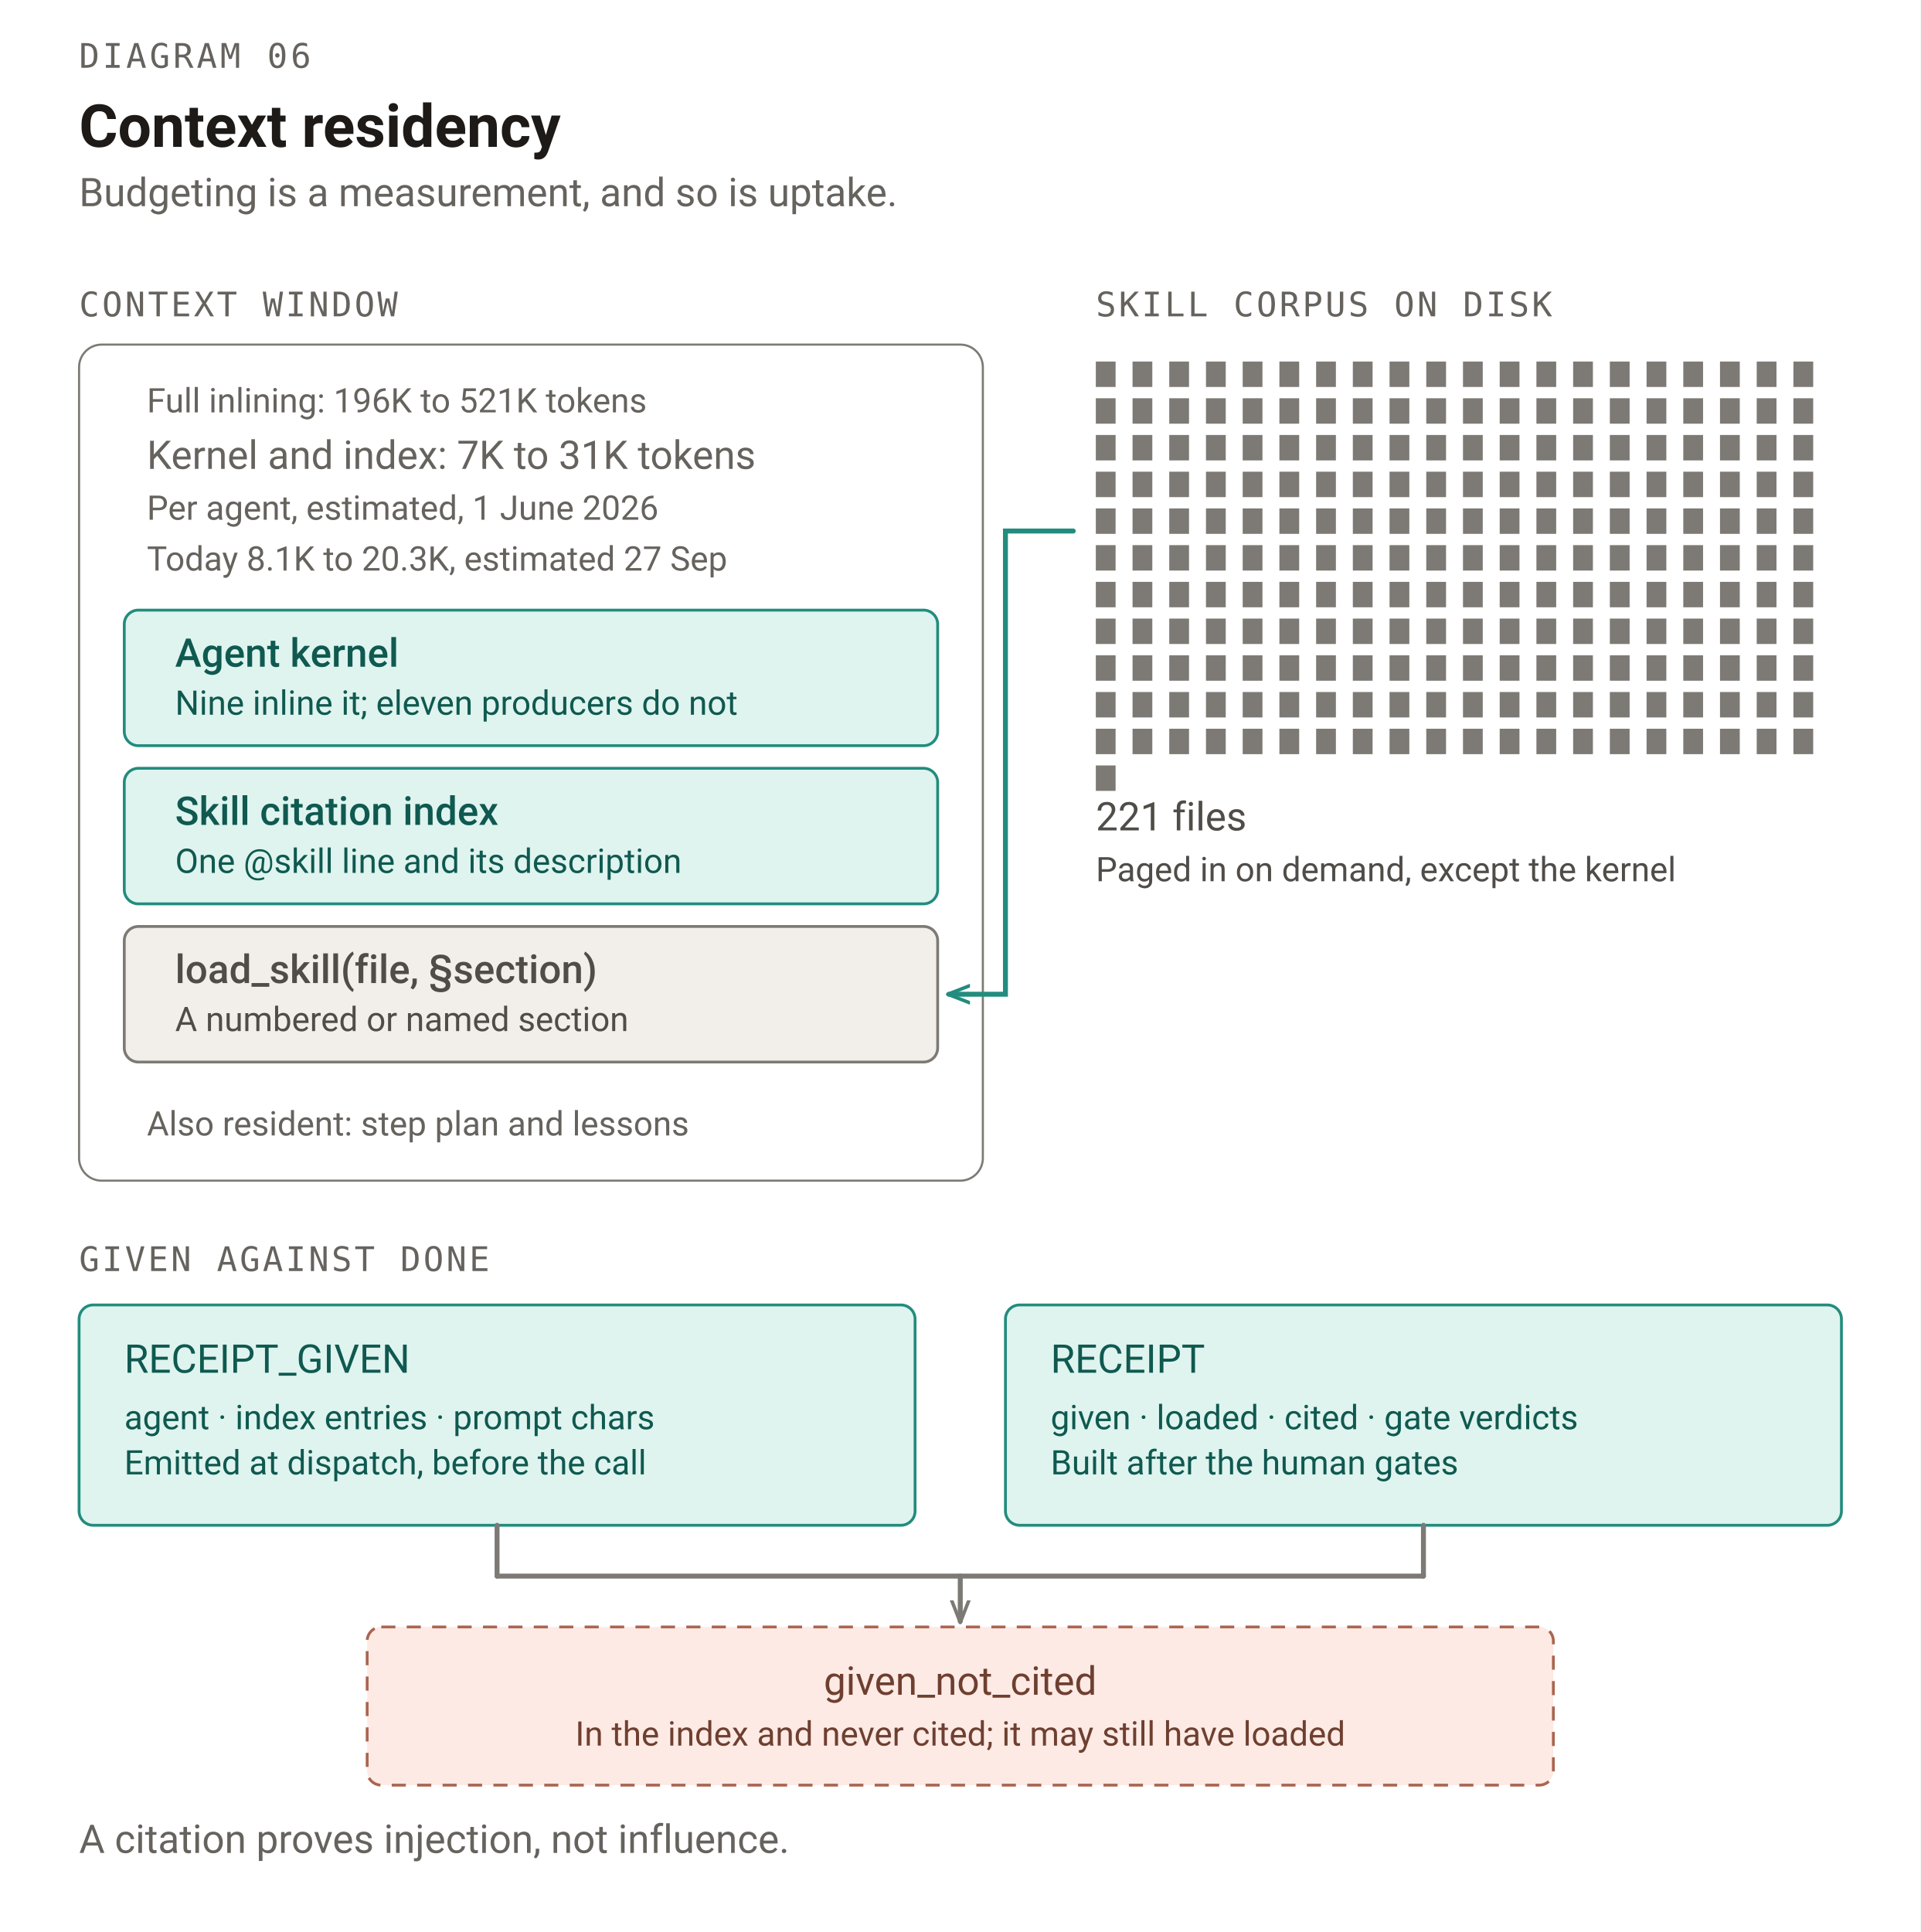
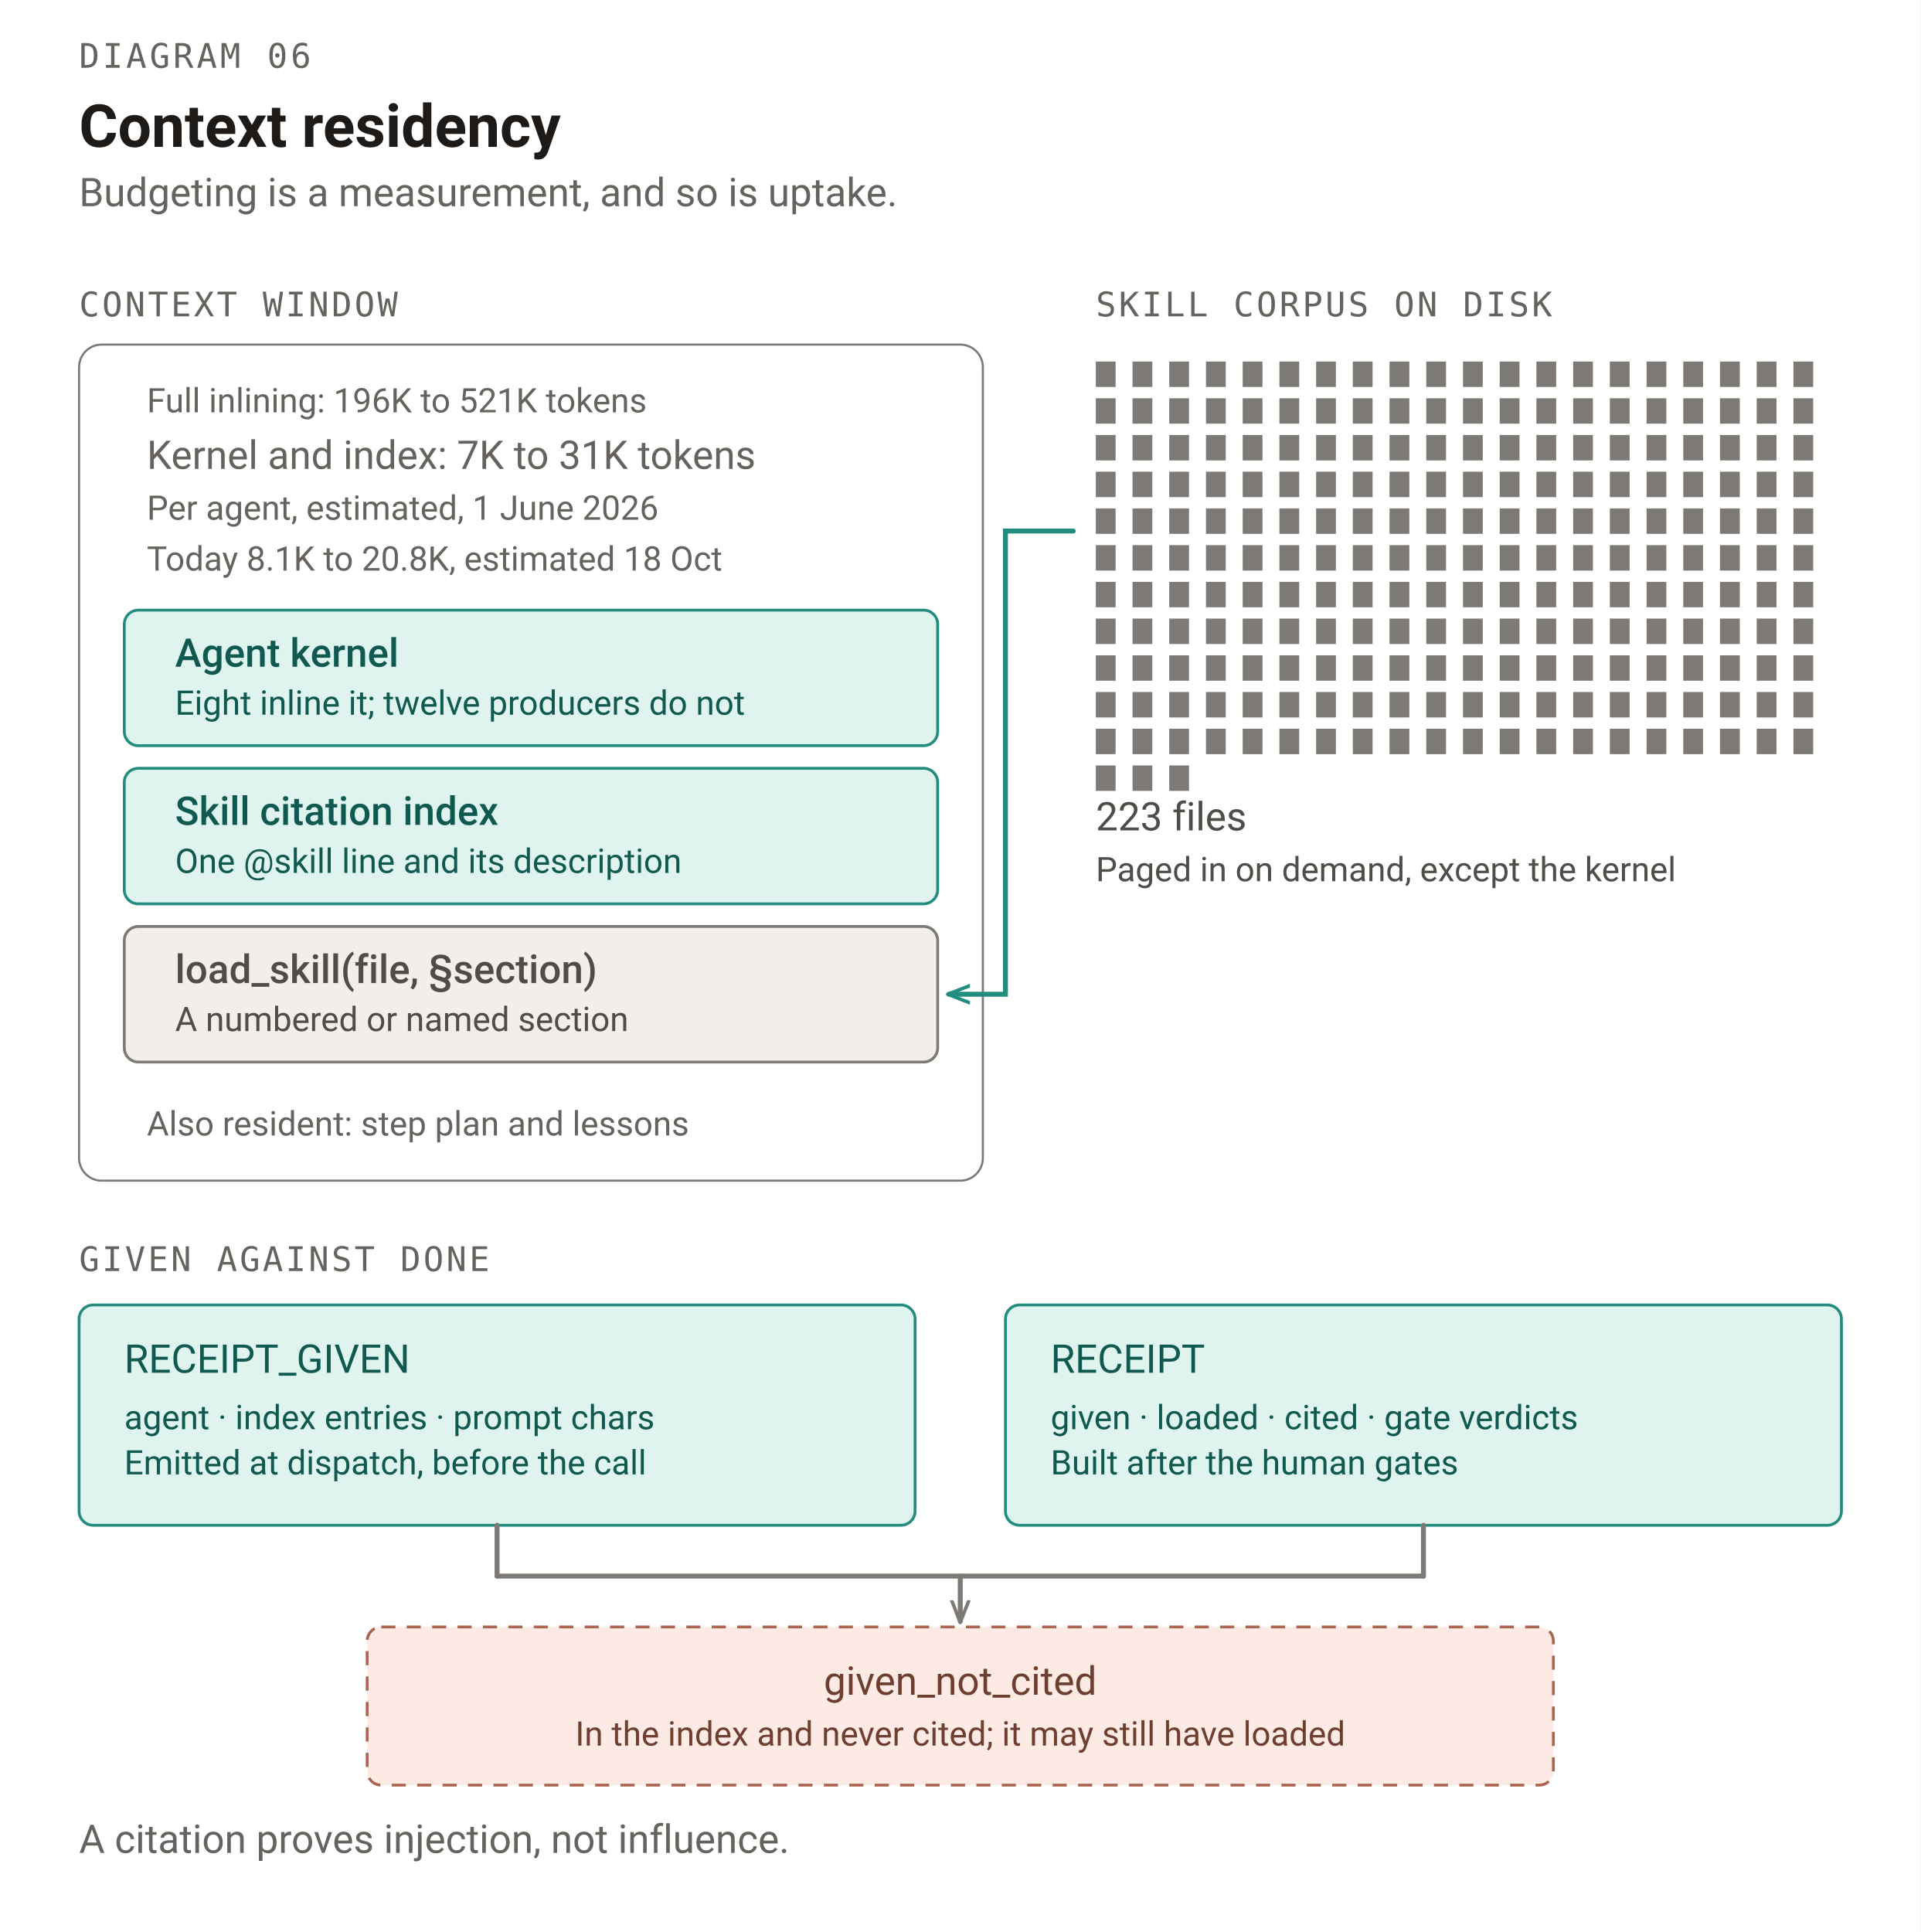
<svg xmlns="http://www.w3.org/2000/svg" viewBox="0 0 680 684" width="100%" role="img" aria-label="Context residency. Budgeting is a measurement, and so is uptake.">
  <style>text{font-family:system-ui,-apple-system,'Segoe UI',Roboto,'Helvetica Neue',sans-serif}text.mono{font-family:ui-monospace,'SFMono-Regular','Cascadia Mono','Segoe UI Mono','DejaVu Sans Mono','Liberation Mono',monospace}.num{font-variant-numeric:tabular-nums}@media (prefers-color-scheme:dark){.teal-f{fill:#122925;stroke:#61c2b2}.teal-o{stroke:#61c2b2}.teal-t{fill:#bee8e0}.teal-m{fill:#61c2b2}.teal-h{stroke:#32a091}.purple-f{fill:#242232;stroke:#ada4e6}.purple-o{stroke:#ada4e6}.purple-t{fill:#dddafb}.purple-m{fill:#ada4e6}.purple-h{stroke:#8b81c5}.coral-f{fill:#311f19;stroke:#e39982}.coral-o{stroke:#e39982}.coral-t{fill:#fad5c9}.coral-m{fill:#e39982}.coral-h{stroke:#c0765f}.gray-f{fill:#262421;stroke:#b1ada8}.gray-o{stroke:#b1ada8}.gray-t{fill:#e1ddd8}.gray-m{fill:#b1ada8}.gray-h{stroke:#8f8b87}.surface{fill:#0d0b08}.ink{fill:#ebe7e2}.mute{fill:#dbd7d2}.rule{stroke:#5b5753}}[data-theme=dark] .teal-f{fill:#122925;stroke:#61c2b2}[data-theme=dark] .teal-o{stroke:#61c2b2}[data-theme=dark] .teal-t{fill:#bee8e0}[data-theme=dark] .teal-m{fill:#61c2b2}[data-theme=dark] .teal-h{stroke:#32a091}[data-theme=dark] .purple-f{fill:#242232;stroke:#ada4e6}[data-theme=dark] .purple-o{stroke:#ada4e6}[data-theme=dark] .purple-t{fill:#dddafb}[data-theme=dark] .purple-m{fill:#ada4e6}[data-theme=dark] .purple-h{stroke:#8b81c5}[data-theme=dark] .coral-f{fill:#311f19;stroke:#e39982}[data-theme=dark] .coral-o{stroke:#e39982}[data-theme=dark] .coral-t{fill:#fad5c9}[data-theme=dark] .coral-m{fill:#e39982}[data-theme=dark] .coral-h{stroke:#c0765f}[data-theme=dark] .gray-f{fill:#262421;stroke:#b1ada8}[data-theme=dark] .gray-o{stroke:#b1ada8}[data-theme=dark] .gray-t{fill:#e1ddd8}[data-theme=dark] .gray-m{fill:#b1ada8}[data-theme=dark] .gray-h{stroke:#8f8b87}[data-theme=dark] .surface{fill:#0d0b08}[data-theme=dark] .ink{fill:#ebe7e2}[data-theme=dark] .mute{fill:#dbd7d2}[data-theme=dark] .rule{stroke:#5b5753}[data-theme=light] .teal-f{fill:#dff4ef;stroke:#228c7e}[data-theme=light] .teal-o{stroke:#228c7e}[data-theme=light] .teal-t{fill:#0f5950}[data-theme=light] .teal-m{fill:#228c7e}[data-theme=light] .teal-h{stroke:#32a091}[data-theme=light] .purple-f{fill:#eeecfd;stroke:#7a70af}[data-theme=light] .purple-o{stroke:#7a70af}[data-theme=light] .purple-t{fill:#4d4671}[data-theme=light] .purple-m{fill:#7a70af}[data-theme=light] .purple-h{stroke:#8b81c5}[data-theme=light] .coral-f{fill:#fdeae4;stroke:#aa6550}[data-theme=light] .coral-o{stroke:#aa6550}[data-theme=light] .coral-t{fill:#6e3f30}[data-theme=light] .coral-m{fill:#aa6550}[data-theme=light] .coral-h{stroke:#c0765f}[data-theme=light] .gray-f{fill:#f2eee9;stroke:#7d7a75}[data-theme=light] .gray-o{stroke:#7d7a75}[data-theme=light] .gray-t{fill:#504c48}[data-theme=light] .gray-m{fill:#7d7a75}[data-theme=light] .gray-h{stroke:#8f8b87}[data-theme=light] .surface{fill:#ffffff}[data-theme=light] .ink{fill:#1d1a17}[data-theme=light] .mute{fill:#66635e}[data-theme=light] .rule{stroke:#c1bdb8}</style>
  <defs>
    <marker id="ar-teal" viewBox="0 0 10 10" refX="8.5" refY="5" markerWidth="5" markerHeight="5" orient="auto-start-reverse">
      <path d="M0,1.5 L9,5 L0,8.5" fill="none" stroke="#228c7e" stroke-width="1.4" stroke-linecap="round" stroke-linejoin="round" class="teal-o" />
    </marker>
    <marker id="ar-purple" viewBox="0 0 10 10" refX="8.5" refY="5" markerWidth="5" markerHeight="5" orient="auto-start-reverse">
      <path d="M0,1.5 L9,5 L0,8.5" fill="none" stroke="#7a70af" stroke-width="1.4" stroke-linecap="round" stroke-linejoin="round" class="purple-o" />
    </marker>
    <marker id="ar-coral" viewBox="0 0 10 10" refX="8.5" refY="5" markerWidth="5" markerHeight="5" orient="auto-start-reverse">
      <path d="M0,1.5 L9,5 L0,8.5" fill="none" stroke="#aa6550" stroke-width="1.4" stroke-linecap="round" stroke-linejoin="round" class="coral-o" />
    </marker>
    <marker id="ar-gray" viewBox="0 0 10 10" refX="8.5" refY="5" markerWidth="5" markerHeight="5" orient="auto-start-reverse">
      <path d="M0,1.5 L9,5 L0,8.5" fill="none" stroke="#7d7a75" stroke-width="1.4" stroke-linecap="round" stroke-linejoin="round" class="gray-o" />
    </marker>
  </defs>
  <rect x="0" y="0" width="680" height="684" fill="#ffffff" class="surface" />
  <text x="28" y="24" font-size="12" fill="#66635e" letter-spacing="1.1" class="mute mono">DIAGRAM 06</text>
  <text x="28" y="52" font-size="21" fill="#1d1a17" font-weight="600" class="ink">Context residency</text>
  <text x="28" y="73" font-size="14" fill="#66635e" class="mute">Budgeting is a measurement, and so is uptake.</text>
  <g transform="translate(0,16)">
    <text x="28" y="96" font-size="12" fill="#66635e" font-weight="500" letter-spacing="0.9" class="mute mono">CONTEXT WINDOW</text>
    <text x="388" y="96" font-size="12" fill="#66635e" font-weight="500" letter-spacing="0.9" class="mute mono">SKILL CORPUS ON DISK</text>
    <rect x="28" y="106" width="320" height="296" rx="8" fill="none" stroke="#7d7a75" stroke-width="0.75" class="gray-o" />
    <text x="52" y="130" font-size="12" fill="#66635e" class="mute">Full inlining: 196K to 521K tokens</text>
    <text x="52" y="150" font-size="14" fill="#66635e" class="mute">Kernel and index: 7K to 31K tokens</text>
    <text x="52" y="168" font-size="12" fill="#66635e" class="mute">Per agent, estimated, 1 June 2026</text>
-     <text x="52" y="186" font-size="12" fill="#66635e" class="mute">Today 8.1K to 20.3K, estimated 27 Sep</text>
+     <text x="52" y="186" font-size="12" fill="#66635e" class="mute">Today 8.1K to 20.8K, estimated 18 Oct</text>
    <rect x="44" y="200" width="288" height="48" rx="5" fill="#dff4ef" stroke="#228c7e" stroke-width="1.0" class="teal-f" />
    <text x="62" y="220.04" font-size="14" fill="#0f5950" font-weight="500" class="teal-t">Agent kernel</text>
-     <text x="62" y="237.04" font-size="12" fill="#0f5950" class="teal-t">Nine inline it; eleven producers do not</text>
+     <text x="62" y="237.04" font-size="12" fill="#0f5950" class="teal-t">Eight inline it; twelve producers do not</text>
    <rect x="44" y="256" width="288" height="48" rx="5" fill="#dff4ef" stroke="#228c7e" stroke-width="1.0" class="teal-f" />
    <text x="62" y="276.04" font-size="14" fill="#0f5950" font-weight="500" class="teal-t">Skill citation index</text>
    <text x="62" y="293.04" font-size="12" fill="#0f5950" class="teal-t">One @skill line and its description</text>
    <rect x="44" y="312" width="288" height="48" rx="5" fill="#f2eee9" stroke="#7d7a75" stroke-width="1.0" class="gray-f" />
    <text x="62" y="332.04" font-size="14" fill="#504c48" font-weight="500" class="gray-t">load_skill(file, §section)</text>
    <text x="62" y="349.04" font-size="12" fill="#504c48" class="gray-t">A numbered or named section</text>
    <text x="52" y="386" font-size="12" fill="#66635e" class="mute">Also resident: step plan and lessons</text>
    <rect x="388" y="112" width="7" height="9" rx="0" fill="#7d7a75" class="gray-m" />
    <rect x="401" y="112" width="7" height="9" rx="0" fill="#7d7a75" class="gray-m" />
    <rect x="414" y="112" width="7" height="9" rx="0" fill="#7d7a75" class="gray-m" />
    <rect x="427" y="112" width="7" height="9" rx="0" fill="#7d7a75" class="gray-m" />
    <rect x="440" y="112" width="7" height="9" rx="0" fill="#7d7a75" class="gray-m" />
    <rect x="453" y="112" width="7" height="9" rx="0" fill="#7d7a75" class="gray-m" />
    <rect x="466" y="112" width="7" height="9" rx="0" fill="#7d7a75" class="gray-m" />
    <rect x="479" y="112" width="7" height="9" rx="0" fill="#7d7a75" class="gray-m" />
    <rect x="492" y="112" width="7" height="9" rx="0" fill="#7d7a75" class="gray-m" />
    <rect x="505" y="112" width="7" height="9" rx="0" fill="#7d7a75" class="gray-m" />
    <rect x="518" y="112" width="7" height="9" rx="0" fill="#7d7a75" class="gray-m" />
    <rect x="531" y="112" width="7" height="9" rx="0" fill="#7d7a75" class="gray-m" />
    <rect x="544" y="112" width="7" height="9" rx="0" fill="#7d7a75" class="gray-m" />
    <rect x="557" y="112" width="7" height="9" rx="0" fill="#7d7a75" class="gray-m" />
    <rect x="570" y="112" width="7" height="9" rx="0" fill="#7d7a75" class="gray-m" />
    <rect x="583" y="112" width="7" height="9" rx="0" fill="#7d7a75" class="gray-m" />
    <rect x="596" y="112" width="7" height="9" rx="0" fill="#7d7a75" class="gray-m" />
    <rect x="609" y="112" width="7" height="9" rx="0" fill="#7d7a75" class="gray-m" />
    <rect x="622" y="112" width="7" height="9" rx="0" fill="#7d7a75" class="gray-m" />
    <rect x="635" y="112" width="7" height="9" rx="0" fill="#7d7a75" class="gray-m" />
    <rect x="388" y="125" width="7" height="9" rx="0" fill="#7d7a75" class="gray-m" />
    <rect x="401" y="125" width="7" height="9" rx="0" fill="#7d7a75" class="gray-m" />
    <rect x="414" y="125" width="7" height="9" rx="0" fill="#7d7a75" class="gray-m" />
    <rect x="427" y="125" width="7" height="9" rx="0" fill="#7d7a75" class="gray-m" />
    <rect x="440" y="125" width="7" height="9" rx="0" fill="#7d7a75" class="gray-m" />
    <rect x="453" y="125" width="7" height="9" rx="0" fill="#7d7a75" class="gray-m" />
    <rect x="466" y="125" width="7" height="9" rx="0" fill="#7d7a75" class="gray-m" />
    <rect x="479" y="125" width="7" height="9" rx="0" fill="#7d7a75" class="gray-m" />
    <rect x="492" y="125" width="7" height="9" rx="0" fill="#7d7a75" class="gray-m" />
    <rect x="505" y="125" width="7" height="9" rx="0" fill="#7d7a75" class="gray-m" />
    <rect x="518" y="125" width="7" height="9" rx="0" fill="#7d7a75" class="gray-m" />
    <rect x="531" y="125" width="7" height="9" rx="0" fill="#7d7a75" class="gray-m" />
    <rect x="544" y="125" width="7" height="9" rx="0" fill="#7d7a75" class="gray-m" />
    <rect x="557" y="125" width="7" height="9" rx="0" fill="#7d7a75" class="gray-m" />
    <rect x="570" y="125" width="7" height="9" rx="0" fill="#7d7a75" class="gray-m" />
    <rect x="583" y="125" width="7" height="9" rx="0" fill="#7d7a75" class="gray-m" />
    <rect x="596" y="125" width="7" height="9" rx="0" fill="#7d7a75" class="gray-m" />
    <rect x="609" y="125" width="7" height="9" rx="0" fill="#7d7a75" class="gray-m" />
    <rect x="622" y="125" width="7" height="9" rx="0" fill="#7d7a75" class="gray-m" />
    <rect x="635" y="125" width="7" height="9" rx="0" fill="#7d7a75" class="gray-m" />
    <rect x="388" y="138" width="7" height="9" rx="0" fill="#7d7a75" class="gray-m" />
    <rect x="401" y="138" width="7" height="9" rx="0" fill="#7d7a75" class="gray-m" />
    <rect x="414" y="138" width="7" height="9" rx="0" fill="#7d7a75" class="gray-m" />
    <rect x="427" y="138" width="7" height="9" rx="0" fill="#7d7a75" class="gray-m" />
    <rect x="440" y="138" width="7" height="9" rx="0" fill="#7d7a75" class="gray-m" />
    <rect x="453" y="138" width="7" height="9" rx="0" fill="#7d7a75" class="gray-m" />
    <rect x="466" y="138" width="7" height="9" rx="0" fill="#7d7a75" class="gray-m" />
    <rect x="479" y="138" width="7" height="9" rx="0" fill="#7d7a75" class="gray-m" />
    <rect x="492" y="138" width="7" height="9" rx="0" fill="#7d7a75" class="gray-m" />
    <rect x="505" y="138" width="7" height="9" rx="0" fill="#7d7a75" class="gray-m" />
    <rect x="518" y="138" width="7" height="9" rx="0" fill="#7d7a75" class="gray-m" />
    <rect x="531" y="138" width="7" height="9" rx="0" fill="#7d7a75" class="gray-m" />
    <rect x="544" y="138" width="7" height="9" rx="0" fill="#7d7a75" class="gray-m" />
    <rect x="557" y="138" width="7" height="9" rx="0" fill="#7d7a75" class="gray-m" />
    <rect x="570" y="138" width="7" height="9" rx="0" fill="#7d7a75" class="gray-m" />
    <rect x="583" y="138" width="7" height="9" rx="0" fill="#7d7a75" class="gray-m" />
    <rect x="596" y="138" width="7" height="9" rx="0" fill="#7d7a75" class="gray-m" />
    <rect x="609" y="138" width="7" height="9" rx="0" fill="#7d7a75" class="gray-m" />
    <rect x="622" y="138" width="7" height="9" rx="0" fill="#7d7a75" class="gray-m" />
    <rect x="635" y="138" width="7" height="9" rx="0" fill="#7d7a75" class="gray-m" />
    <rect x="388" y="151" width="7" height="9" rx="0" fill="#7d7a75" class="gray-m" />
    <rect x="401" y="151" width="7" height="9" rx="0" fill="#7d7a75" class="gray-m" />
    <rect x="414" y="151" width="7" height="9" rx="0" fill="#7d7a75" class="gray-m" />
    <rect x="427" y="151" width="7" height="9" rx="0" fill="#7d7a75" class="gray-m" />
    <rect x="440" y="151" width="7" height="9" rx="0" fill="#7d7a75" class="gray-m" />
    <rect x="453" y="151" width="7" height="9" rx="0" fill="#7d7a75" class="gray-m" />
    <rect x="466" y="151" width="7" height="9" rx="0" fill="#7d7a75" class="gray-m" />
    <rect x="479" y="151" width="7" height="9" rx="0" fill="#7d7a75" class="gray-m" />
    <rect x="492" y="151" width="7" height="9" rx="0" fill="#7d7a75" class="gray-m" />
    <rect x="505" y="151" width="7" height="9" rx="0" fill="#7d7a75" class="gray-m" />
    <rect x="518" y="151" width="7" height="9" rx="0" fill="#7d7a75" class="gray-m" />
    <rect x="531" y="151" width="7" height="9" rx="0" fill="#7d7a75" class="gray-m" />
    <rect x="544" y="151" width="7" height="9" rx="0" fill="#7d7a75" class="gray-m" />
    <rect x="557" y="151" width="7" height="9" rx="0" fill="#7d7a75" class="gray-m" />
    <rect x="570" y="151" width="7" height="9" rx="0" fill="#7d7a75" class="gray-m" />
    <rect x="583" y="151" width="7" height="9" rx="0" fill="#7d7a75" class="gray-m" />
    <rect x="596" y="151" width="7" height="9" rx="0" fill="#7d7a75" class="gray-m" />
    <rect x="609" y="151" width="7" height="9" rx="0" fill="#7d7a75" class="gray-m" />
    <rect x="622" y="151" width="7" height="9" rx="0" fill="#7d7a75" class="gray-m" />
    <rect x="635" y="151" width="7" height="9" rx="0" fill="#7d7a75" class="gray-m" />
    <rect x="388" y="164" width="7" height="9" rx="0" fill="#7d7a75" class="gray-m" />
    <rect x="401" y="164" width="7" height="9" rx="0" fill="#7d7a75" class="gray-m" />
    <rect x="414" y="164" width="7" height="9" rx="0" fill="#7d7a75" class="gray-m" />
    <rect x="427" y="164" width="7" height="9" rx="0" fill="#7d7a75" class="gray-m" />
    <rect x="440" y="164" width="7" height="9" rx="0" fill="#7d7a75" class="gray-m" />
    <rect x="453" y="164" width="7" height="9" rx="0" fill="#7d7a75" class="gray-m" />
    <rect x="466" y="164" width="7" height="9" rx="0" fill="#7d7a75" class="gray-m" />
    <rect x="479" y="164" width="7" height="9" rx="0" fill="#7d7a75" class="gray-m" />
    <rect x="492" y="164" width="7" height="9" rx="0" fill="#7d7a75" class="gray-m" />
    <rect x="505" y="164" width="7" height="9" rx="0" fill="#7d7a75" class="gray-m" />
    <rect x="518" y="164" width="7" height="9" rx="0" fill="#7d7a75" class="gray-m" />
    <rect x="531" y="164" width="7" height="9" rx="0" fill="#7d7a75" class="gray-m" />
    <rect x="544" y="164" width="7" height="9" rx="0" fill="#7d7a75" class="gray-m" />
    <rect x="557" y="164" width="7" height="9" rx="0" fill="#7d7a75" class="gray-m" />
    <rect x="570" y="164" width="7" height="9" rx="0" fill="#7d7a75" class="gray-m" />
    <rect x="583" y="164" width="7" height="9" rx="0" fill="#7d7a75" class="gray-m" />
    <rect x="596" y="164" width="7" height="9" rx="0" fill="#7d7a75" class="gray-m" />
    <rect x="609" y="164" width="7" height="9" rx="0" fill="#7d7a75" class="gray-m" />
    <rect x="622" y="164" width="7" height="9" rx="0" fill="#7d7a75" class="gray-m" />
    <rect x="635" y="164" width="7" height="9" rx="0" fill="#7d7a75" class="gray-m" />
    <rect x="388" y="177" width="7" height="9" rx="0" fill="#7d7a75" class="gray-m" />
    <rect x="401" y="177" width="7" height="9" rx="0" fill="#7d7a75" class="gray-m" />
    <rect x="414" y="177" width="7" height="9" rx="0" fill="#7d7a75" class="gray-m" />
    <rect x="427" y="177" width="7" height="9" rx="0" fill="#7d7a75" class="gray-m" />
    <rect x="440" y="177" width="7" height="9" rx="0" fill="#7d7a75" class="gray-m" />
    <rect x="453" y="177" width="7" height="9" rx="0" fill="#7d7a75" class="gray-m" />
    <rect x="466" y="177" width="7" height="9" rx="0" fill="#7d7a75" class="gray-m" />
    <rect x="479" y="177" width="7" height="9" rx="0" fill="#7d7a75" class="gray-m" />
    <rect x="492" y="177" width="7" height="9" rx="0" fill="#7d7a75" class="gray-m" />
    <rect x="505" y="177" width="7" height="9" rx="0" fill="#7d7a75" class="gray-m" />
    <rect x="518" y="177" width="7" height="9" rx="0" fill="#7d7a75" class="gray-m" />
    <rect x="531" y="177" width="7" height="9" rx="0" fill="#7d7a75" class="gray-m" />
    <rect x="544" y="177" width="7" height="9" rx="0" fill="#7d7a75" class="gray-m" />
    <rect x="557" y="177" width="7" height="9" rx="0" fill="#7d7a75" class="gray-m" />
    <rect x="570" y="177" width="7" height="9" rx="0" fill="#7d7a75" class="gray-m" />
    <rect x="583" y="177" width="7" height="9" rx="0" fill="#7d7a75" class="gray-m" />
    <rect x="596" y="177" width="7" height="9" rx="0" fill="#7d7a75" class="gray-m" />
    <rect x="609" y="177" width="7" height="9" rx="0" fill="#7d7a75" class="gray-m" />
    <rect x="622" y="177" width="7" height="9" rx="0" fill="#7d7a75" class="gray-m" />
    <rect x="635" y="177" width="7" height="9" rx="0" fill="#7d7a75" class="gray-m" />
    <rect x="388" y="190" width="7" height="9" rx="0" fill="#7d7a75" class="gray-m" />
    <rect x="401" y="190" width="7" height="9" rx="0" fill="#7d7a75" class="gray-m" />
    <rect x="414" y="190" width="7" height="9" rx="0" fill="#7d7a75" class="gray-m" />
    <rect x="427" y="190" width="7" height="9" rx="0" fill="#7d7a75" class="gray-m" />
    <rect x="440" y="190" width="7" height="9" rx="0" fill="#7d7a75" class="gray-m" />
    <rect x="453" y="190" width="7" height="9" rx="0" fill="#7d7a75" class="gray-m" />
    <rect x="466" y="190" width="7" height="9" rx="0" fill="#7d7a75" class="gray-m" />
    <rect x="479" y="190" width="7" height="9" rx="0" fill="#7d7a75" class="gray-m" />
    <rect x="492" y="190" width="7" height="9" rx="0" fill="#7d7a75" class="gray-m" />
    <rect x="505" y="190" width="7" height="9" rx="0" fill="#7d7a75" class="gray-m" />
    <rect x="518" y="190" width="7" height="9" rx="0" fill="#7d7a75" class="gray-m" />
    <rect x="531" y="190" width="7" height="9" rx="0" fill="#7d7a75" class="gray-m" />
    <rect x="544" y="190" width="7" height="9" rx="0" fill="#7d7a75" class="gray-m" />
    <rect x="557" y="190" width="7" height="9" rx="0" fill="#7d7a75" class="gray-m" />
    <rect x="570" y="190" width="7" height="9" rx="0" fill="#7d7a75" class="gray-m" />
    <rect x="583" y="190" width="7" height="9" rx="0" fill="#7d7a75" class="gray-m" />
    <rect x="596" y="190" width="7" height="9" rx="0" fill="#7d7a75" class="gray-m" />
    <rect x="609" y="190" width="7" height="9" rx="0" fill="#7d7a75" class="gray-m" />
    <rect x="622" y="190" width="7" height="9" rx="0" fill="#7d7a75" class="gray-m" />
    <rect x="635" y="190" width="7" height="9" rx="0" fill="#7d7a75" class="gray-m" />
    <rect x="388" y="203" width="7" height="9" rx="0" fill="#7d7a75" class="gray-m" />
    <rect x="401" y="203" width="7" height="9" rx="0" fill="#7d7a75" class="gray-m" />
    <rect x="414" y="203" width="7" height="9" rx="0" fill="#7d7a75" class="gray-m" />
    <rect x="427" y="203" width="7" height="9" rx="0" fill="#7d7a75" class="gray-m" />
    <rect x="440" y="203" width="7" height="9" rx="0" fill="#7d7a75" class="gray-m" />
    <rect x="453" y="203" width="7" height="9" rx="0" fill="#7d7a75" class="gray-m" />
    <rect x="466" y="203" width="7" height="9" rx="0" fill="#7d7a75" class="gray-m" />
    <rect x="479" y="203" width="7" height="9" rx="0" fill="#7d7a75" class="gray-m" />
    <rect x="492" y="203" width="7" height="9" rx="0" fill="#7d7a75" class="gray-m" />
    <rect x="505" y="203" width="7" height="9" rx="0" fill="#7d7a75" class="gray-m" />
    <rect x="518" y="203" width="7" height="9" rx="0" fill="#7d7a75" class="gray-m" />
    <rect x="531" y="203" width="7" height="9" rx="0" fill="#7d7a75" class="gray-m" />
    <rect x="544" y="203" width="7" height="9" rx="0" fill="#7d7a75" class="gray-m" />
    <rect x="557" y="203" width="7" height="9" rx="0" fill="#7d7a75" class="gray-m" />
    <rect x="570" y="203" width="7" height="9" rx="0" fill="#7d7a75" class="gray-m" />
    <rect x="583" y="203" width="7" height="9" rx="0" fill="#7d7a75" class="gray-m" />
    <rect x="596" y="203" width="7" height="9" rx="0" fill="#7d7a75" class="gray-m" />
    <rect x="609" y="203" width="7" height="9" rx="0" fill="#7d7a75" class="gray-m" />
    <rect x="622" y="203" width="7" height="9" rx="0" fill="#7d7a75" class="gray-m" />
    <rect x="635" y="203" width="7" height="9" rx="0" fill="#7d7a75" class="gray-m" />
    <rect x="388" y="216" width="7" height="9" rx="0" fill="#7d7a75" class="gray-m" />
    <rect x="401" y="216" width="7" height="9" rx="0" fill="#7d7a75" class="gray-m" />
    <rect x="414" y="216" width="7" height="9" rx="0" fill="#7d7a75" class="gray-m" />
    <rect x="427" y="216" width="7" height="9" rx="0" fill="#7d7a75" class="gray-m" />
    <rect x="440" y="216" width="7" height="9" rx="0" fill="#7d7a75" class="gray-m" />
    <rect x="453" y="216" width="7" height="9" rx="0" fill="#7d7a75" class="gray-m" />
    <rect x="466" y="216" width="7" height="9" rx="0" fill="#7d7a75" class="gray-m" />
    <rect x="479" y="216" width="7" height="9" rx="0" fill="#7d7a75" class="gray-m" />
    <rect x="492" y="216" width="7" height="9" rx="0" fill="#7d7a75" class="gray-m" />
    <rect x="505" y="216" width="7" height="9" rx="0" fill="#7d7a75" class="gray-m" />
    <rect x="518" y="216" width="7" height="9" rx="0" fill="#7d7a75" class="gray-m" />
    <rect x="531" y="216" width="7" height="9" rx="0" fill="#7d7a75" class="gray-m" />
    <rect x="544" y="216" width="7" height="9" rx="0" fill="#7d7a75" class="gray-m" />
    <rect x="557" y="216" width="7" height="9" rx="0" fill="#7d7a75" class="gray-m" />
    <rect x="570" y="216" width="7" height="9" rx="0" fill="#7d7a75" class="gray-m" />
    <rect x="583" y="216" width="7" height="9" rx="0" fill="#7d7a75" class="gray-m" />
    <rect x="596" y="216" width="7" height="9" rx="0" fill="#7d7a75" class="gray-m" />
    <rect x="609" y="216" width="7" height="9" rx="0" fill="#7d7a75" class="gray-m" />
    <rect x="622" y="216" width="7" height="9" rx="0" fill="#7d7a75" class="gray-m" />
    <rect x="635" y="216" width="7" height="9" rx="0" fill="#7d7a75" class="gray-m" />
    <rect x="388" y="229" width="7" height="9" rx="0" fill="#7d7a75" class="gray-m" />
    <rect x="401" y="229" width="7" height="9" rx="0" fill="#7d7a75" class="gray-m" />
    <rect x="414" y="229" width="7" height="9" rx="0" fill="#7d7a75" class="gray-m" />
    <rect x="427" y="229" width="7" height="9" rx="0" fill="#7d7a75" class="gray-m" />
    <rect x="440" y="229" width="7" height="9" rx="0" fill="#7d7a75" class="gray-m" />
    <rect x="453" y="229" width="7" height="9" rx="0" fill="#7d7a75" class="gray-m" />
    <rect x="466" y="229" width="7" height="9" rx="0" fill="#7d7a75" class="gray-m" />
    <rect x="479" y="229" width="7" height="9" rx="0" fill="#7d7a75" class="gray-m" />
    <rect x="492" y="229" width="7" height="9" rx="0" fill="#7d7a75" class="gray-m" />
    <rect x="505" y="229" width="7" height="9" rx="0" fill="#7d7a75" class="gray-m" />
    <rect x="518" y="229" width="7" height="9" rx="0" fill="#7d7a75" class="gray-m" />
    <rect x="531" y="229" width="7" height="9" rx="0" fill="#7d7a75" class="gray-m" />
    <rect x="544" y="229" width="7" height="9" rx="0" fill="#7d7a75" class="gray-m" />
    <rect x="557" y="229" width="7" height="9" rx="0" fill="#7d7a75" class="gray-m" />
    <rect x="570" y="229" width="7" height="9" rx="0" fill="#7d7a75" class="gray-m" />
    <rect x="583" y="229" width="7" height="9" rx="0" fill="#7d7a75" class="gray-m" />
    <rect x="596" y="229" width="7" height="9" rx="0" fill="#7d7a75" class="gray-m" />
    <rect x="609" y="229" width="7" height="9" rx="0" fill="#7d7a75" class="gray-m" />
    <rect x="622" y="229" width="7" height="9" rx="0" fill="#7d7a75" class="gray-m" />
    <rect x="635" y="229" width="7" height="9" rx="0" fill="#7d7a75" class="gray-m" />
    <rect x="388" y="242" width="7" height="9" rx="0" fill="#7d7a75" class="gray-m" />
    <rect x="401" y="242" width="7" height="9" rx="0" fill="#7d7a75" class="gray-m" />
    <rect x="414" y="242" width="7" height="9" rx="0" fill="#7d7a75" class="gray-m" />
    <rect x="427" y="242" width="7" height="9" rx="0" fill="#7d7a75" class="gray-m" />
    <rect x="440" y="242" width="7" height="9" rx="0" fill="#7d7a75" class="gray-m" />
    <rect x="453" y="242" width="7" height="9" rx="0" fill="#7d7a75" class="gray-m" />
    <rect x="466" y="242" width="7" height="9" rx="0" fill="#7d7a75" class="gray-m" />
    <rect x="479" y="242" width="7" height="9" rx="0" fill="#7d7a75" class="gray-m" />
    <rect x="492" y="242" width="7" height="9" rx="0" fill="#7d7a75" class="gray-m" />
    <rect x="505" y="242" width="7" height="9" rx="0" fill="#7d7a75" class="gray-m" />
    <rect x="518" y="242" width="7" height="9" rx="0" fill="#7d7a75" class="gray-m" />
    <rect x="531" y="242" width="7" height="9" rx="0" fill="#7d7a75" class="gray-m" />
    <rect x="544" y="242" width="7" height="9" rx="0" fill="#7d7a75" class="gray-m" />
    <rect x="557" y="242" width="7" height="9" rx="0" fill="#7d7a75" class="gray-m" />
    <rect x="570" y="242" width="7" height="9" rx="0" fill="#7d7a75" class="gray-m" />
    <rect x="583" y="242" width="7" height="9" rx="0" fill="#7d7a75" class="gray-m" />
    <rect x="596" y="242" width="7" height="9" rx="0" fill="#7d7a75" class="gray-m" />
    <rect x="609" y="242" width="7" height="9" rx="0" fill="#7d7a75" class="gray-m" />
    <rect x="622" y="242" width="7" height="9" rx="0" fill="#7d7a75" class="gray-m" />
    <rect x="635" y="242" width="7" height="9" rx="0" fill="#7d7a75" class="gray-m" />
    <rect x="388" y="255" width="7" height="9" rx="0" fill="#7d7a75" class="gray-m" />
-     <text x="388" y="278" font-size="14" fill="#504c48" class="gray-t">221 files</text>
+     <rect x="401" y="255" width="7" height="9" rx="0" fill="#7d7a75" class="gray-m" />
+     <rect x="414" y="255" width="7" height="9" rx="0" fill="#7d7a75" class="gray-m" />
+     <text x="388" y="278" font-size="14" fill="#504c48" class="gray-t">223 files</text>
    <text x="388" y="296" font-size="12" fill="#504c48" class="gray-t">Paged in on demand, except the kernel</text>
    <path d="M380,172 L356,172 L356,336 L336,336" fill="none" stroke="#228c7e" stroke-width="1.75" stroke-linecap="round" marker-end="url(#ar-teal)" class="teal-o" />
    <text x="28" y="434" font-size="12" fill="#66635e" font-weight="500" letter-spacing="0.9" class="mute mono">GIVEN AGAINST DONE</text>
    <rect x="28" y="446" width="296" height="78" rx="5" fill="#dff4ef" stroke="#228c7e" stroke-width="1.0" class="teal-f" />
    <text x="44" y="470" font-size="14" fill="#0f5950" class="teal-t">RECEIPT_GIVEN</text>
    <text x="44" y="490" font-size="12" fill="#0f5950" class="teal-t">agent · index entries · prompt chars</text>
    <text x="44" y="506" font-size="12" fill="#0f5950" class="teal-t">Emitted at dispatch, before the call</text>
    <rect x="356" y="446" width="296" height="78" rx="5" fill="#dff4ef" stroke="#228c7e" stroke-width="1.0" class="teal-f" />
    <text x="372" y="470" font-size="14" fill="#0f5950" class="teal-t">RECEIPT</text>
    <text x="372" y="490" font-size="12" fill="#0f5950" class="teal-t">given · loaded · cited · gate verdicts</text>
    <text x="372" y="506" font-size="12" fill="#0f5950" class="teal-t">Built after the human gates</text>
    <line x1="176" y1="524" x2="176" y2="542" stroke="#7d7a75" stroke-width="1.75" stroke-linecap="round" class="gray-o" />
    <line x1="504" y1="524" x2="504" y2="542" stroke="#7d7a75" stroke-width="1.75" stroke-linecap="round" class="gray-o" />
    <line x1="176" y1="542" x2="504" y2="542" stroke="#7d7a75" stroke-width="1.75" stroke-linecap="round" class="gray-o" />
    <line x1="340" y1="542" x2="340" y2="558" stroke="#7d7a75" stroke-width="1.75" stroke-linecap="round" marker-end="url(#ar-gray)" class="gray-o" />
    <rect x="130" y="560" width="420" height="56" rx="5" fill="#fdeae4" stroke="#aa6550" stroke-width="1.0" stroke-dasharray="5 4" class="coral-f" />
    <text x="340" y="584" font-size="14" fill="#6e3f30" text-anchor="middle" class="coral-t">given_not_cited</text>
    <text x="340" y="602" font-size="12" fill="#6e3f30" text-anchor="middle" class="coral-t">In the index and never cited; it may still have loaded</text>
    <text x="28" y="640" font-size="14" fill="#66635e" class="mute">A citation proves injection, not influence.</text>
  </g>
</svg>
